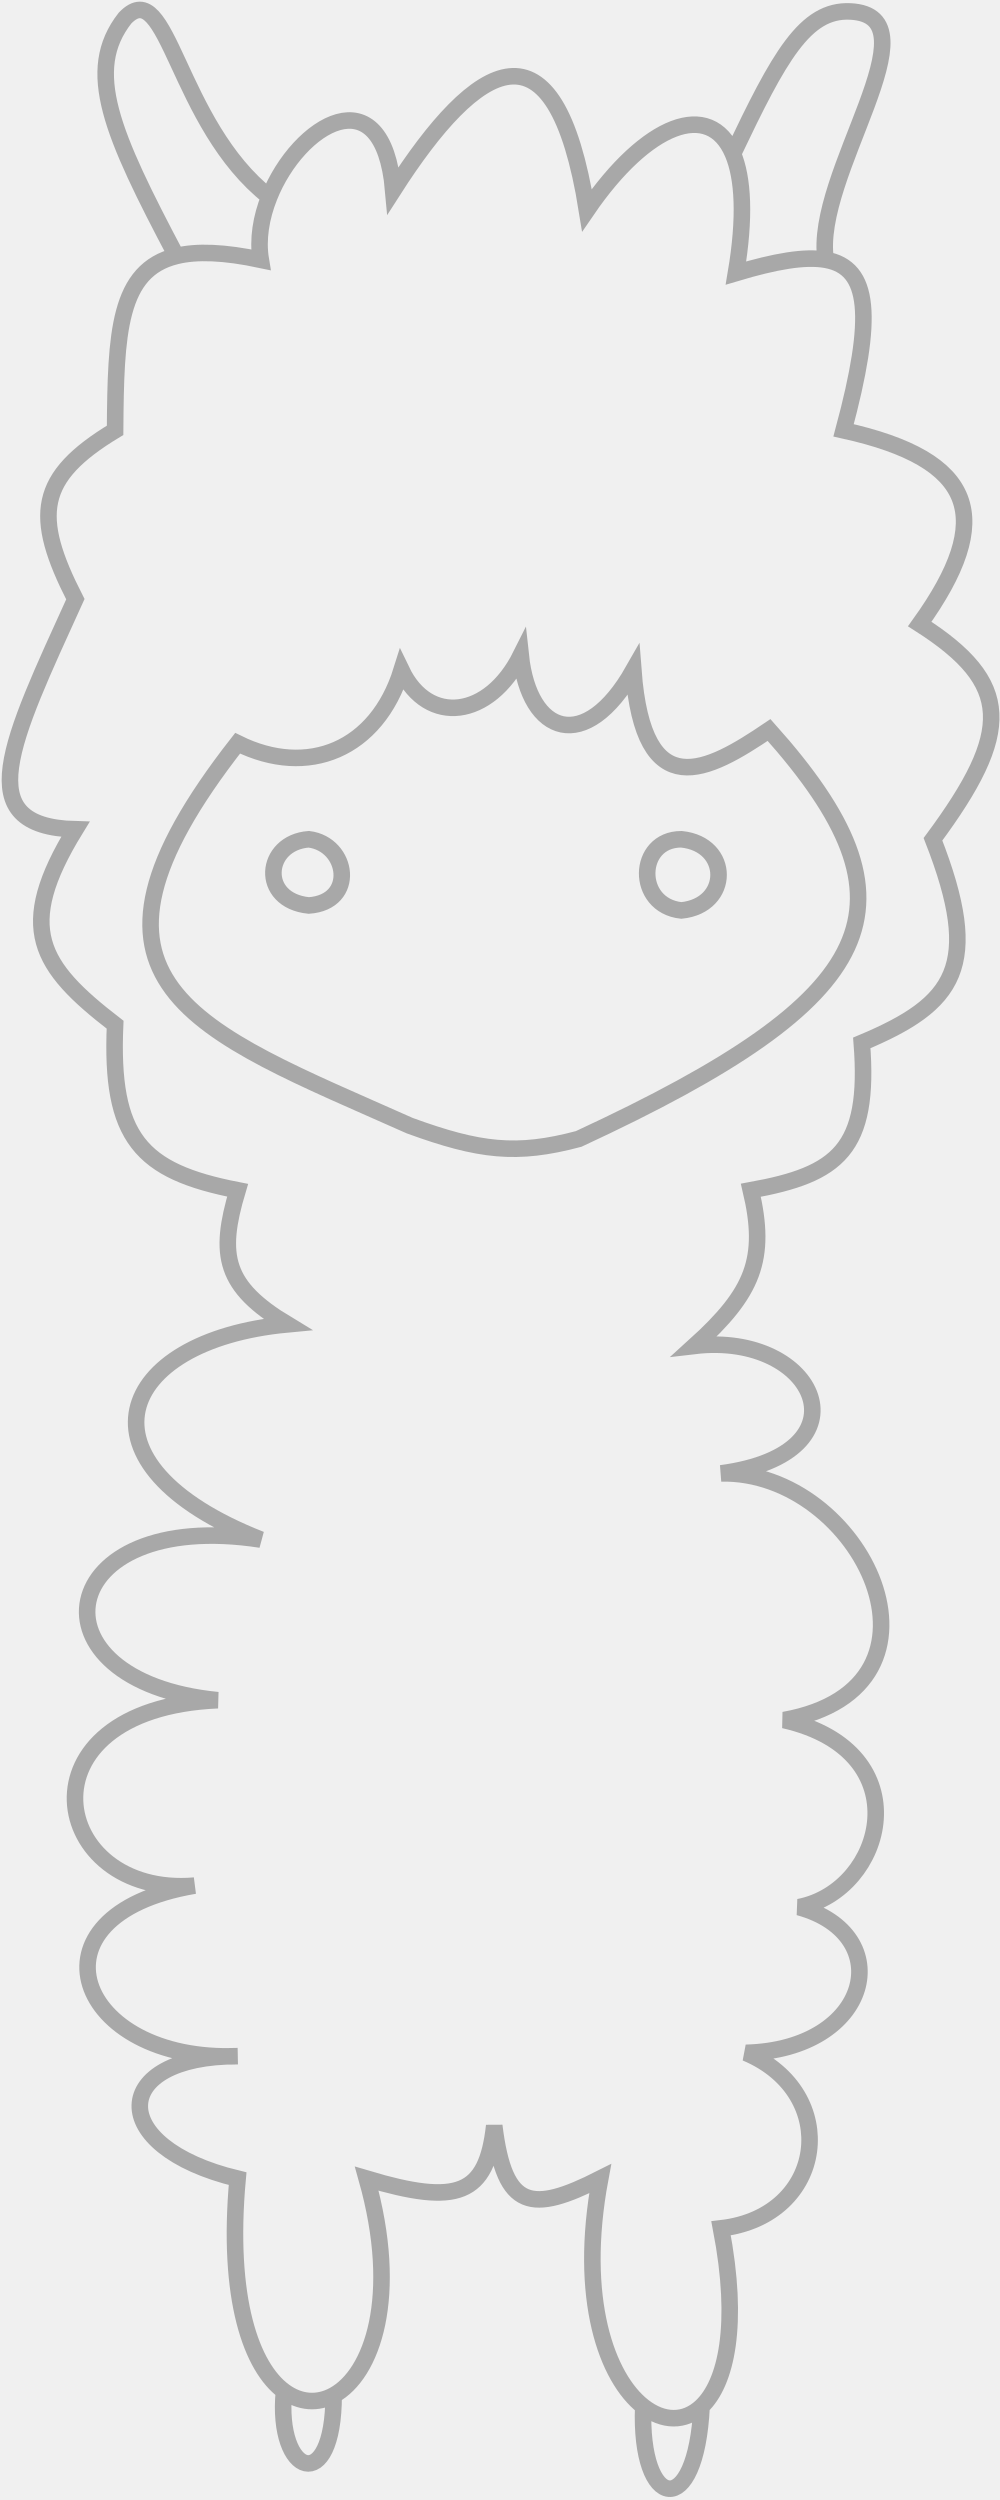
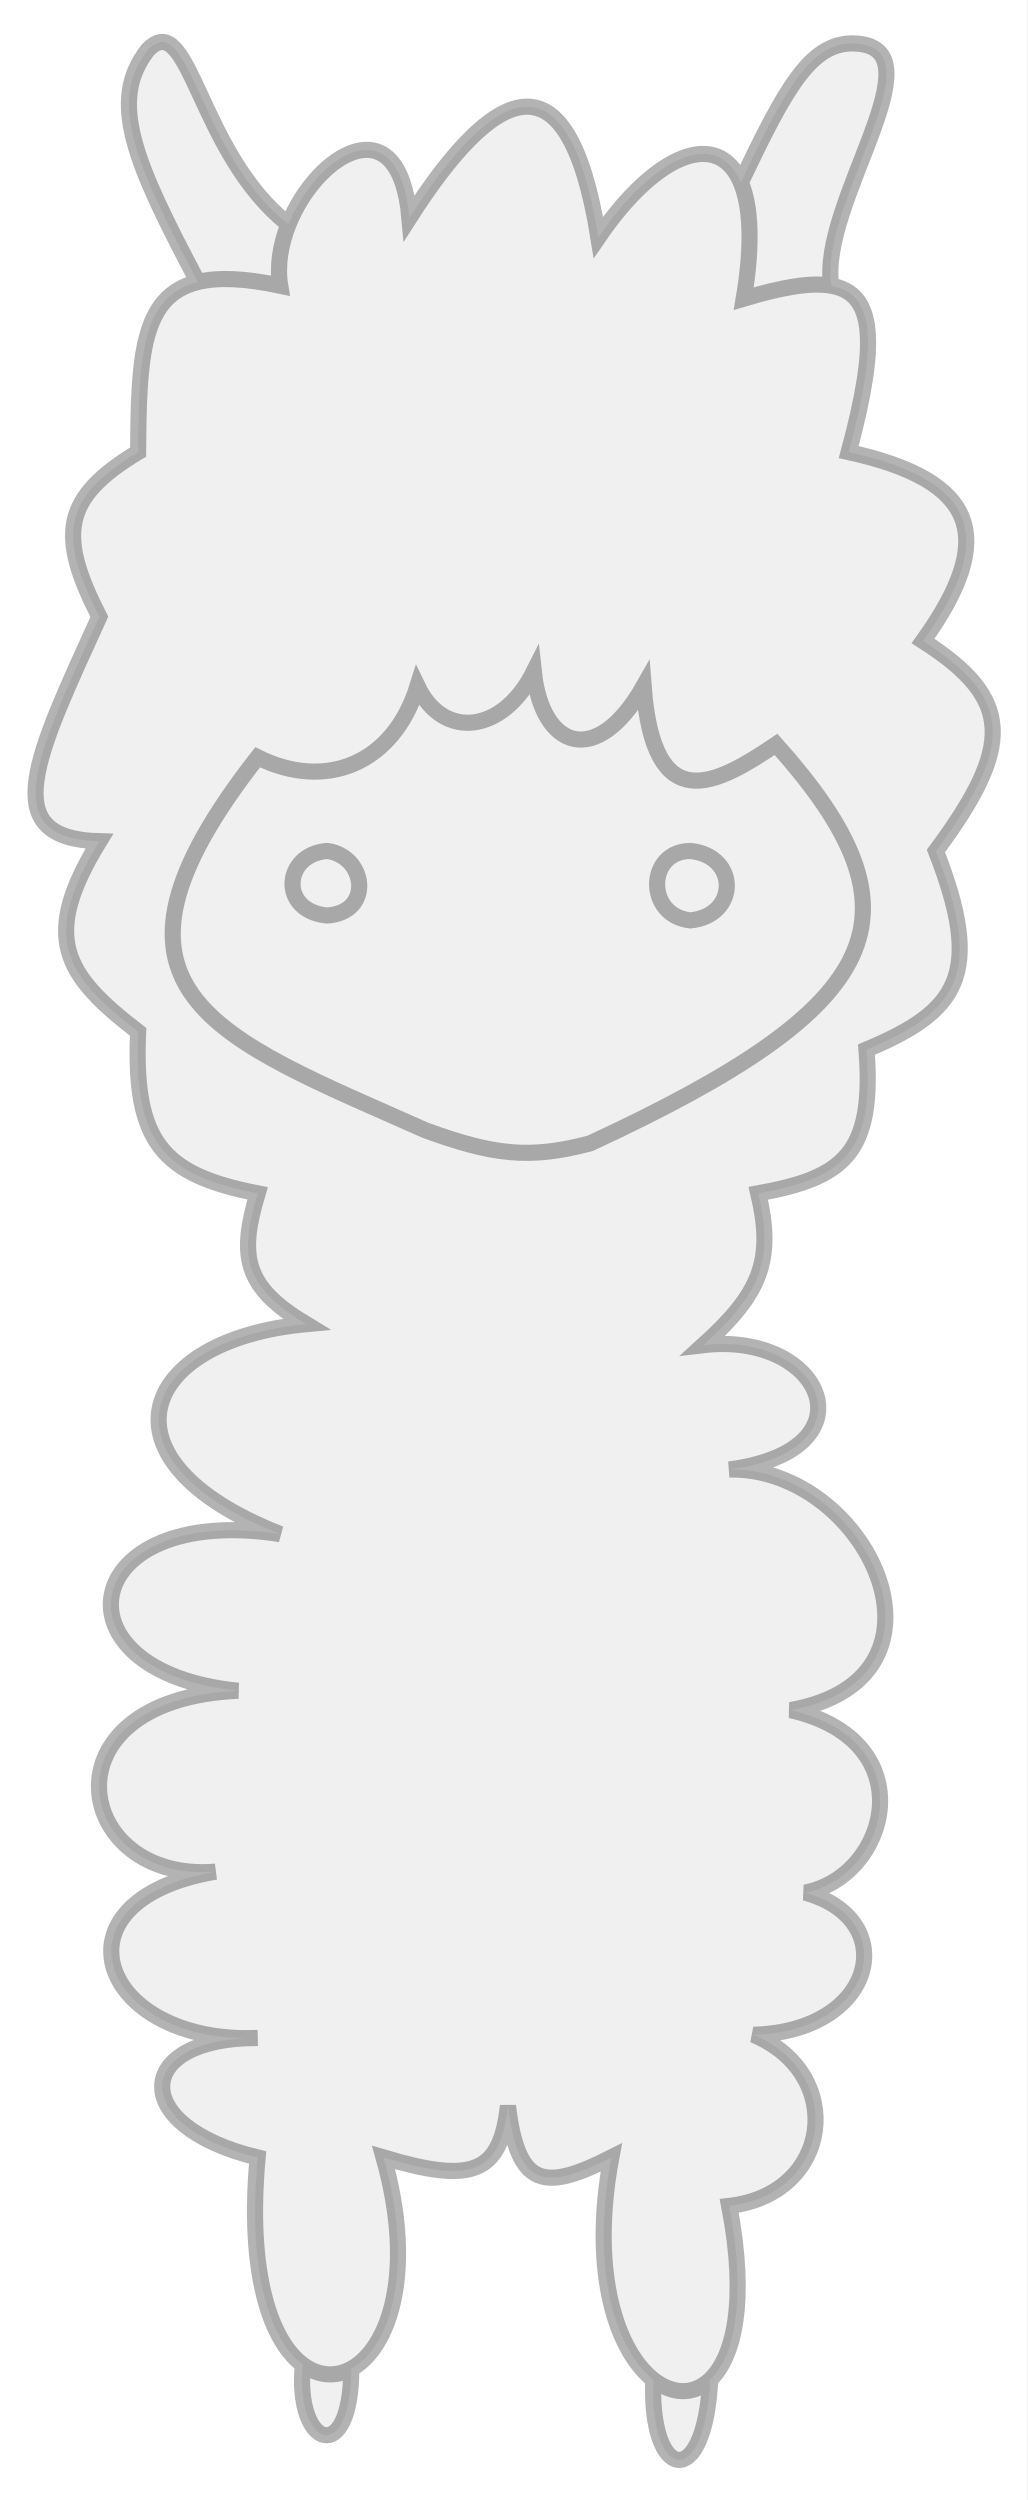
- <svg xmlns="http://www.w3.org/2000/svg" width="302" height="755" viewBox="0 0 302 755" fill="none">
-   <path opacity="0.3" d="M53.259 77.312C35.691 81.61 34.955 100.678 34.759 129.958C11.274 144.149 9.821 155.674 22.759 180.958C3.227 223.951 -9.627 249.609 22.759 250.458C4.482 280.245 11.823 291.783 34.759 309.458C33.26 343.711 42.395 353.733 71.759 359.458C65.843 379.221 67.79 388.515 86.759 399.958C34.719 404.849 20.808 442.187 78.759 464.958C15.707 455.174 7.24 507.764 65.759 513.458C3.969 516.133 14.951 573.239 58.759 569.458C6.165 578.364 23.004 623.024 71.759 620.958C33.254 620.828 31.491 648.267 71.759 657.958C68.421 694.487 76.023 714.941 85.759 722.133M53.259 77.312C59.44 75.8 67.703 76.116 78.759 78.458C77.728 72.271 78.867 65.612 81.319 59.458M53.259 77.312C33.75 40.39 25.328 21.348 37.759 5.458C50.759 -8.042 53.259 37.457 81.319 59.458M81.319 59.458C90.085 37.452 115.633 21.901 118.759 57.458C144.058 17.96 167.617 3.324 177.259 63.459C195.284 37.114 214.411 30.022 221.353 46.458M221.353 46.458C224.424 53.729 225.109 65.606 222.259 82.458C234.102 78.918 243.08 77.334 249.373 78.458M221.353 46.458C235.301 17.156 243.102 2.817 256.759 3.458C283.759 4.725 245.284 53.047 249.373 78.458M249.373 78.458C262.802 80.858 264.01 95.59 254.759 129.958C294.848 138.828 300.744 156.424 277.759 188.458C305.787 206.367 305.895 220.86 281.759 253.458C296.791 291.917 288.436 303.129 260.259 314.958C262.804 347.286 253.029 354.695 226.759 359.458C231.657 380.212 227.526 390.374 209.759 406.458C246.783 402.094 263.154 438.93 217.759 444.958C260.084 444.046 291.804 509.53 236.759 519.458C278.502 528.971 267.247 570.922 241.259 575.958C271.34 584.224 263.154 619.013 225.259 619.958C254.22 632.143 249.491 669.3 217.759 672.958C223.409 702.284 219.246 719.755 211.877 726.748M85.759 722.133C90.592 725.702 95.951 726.005 100.759 723.384M85.759 722.133C83.238 747.87 100.759 753.958 100.759 723.384M100.759 723.384C112.385 717.046 120.791 693.617 110.759 657.958C138.285 666.181 146.934 662.932 149.259 641.958C152.36 667.533 160.653 668.378 181.259 657.958C174.493 694.303 183.301 718.167 194.259 726.748M194.259 726.748C200.214 731.411 206.805 731.561 211.877 726.748M194.259 726.748C192.986 758.255 210.259 761.458 211.877 726.748M71.759 224.458C92.975 234.975 113.759 226.458 121.259 202.458C129.333 219.287 147.759 216.958 157.259 197.958C159.826 221.933 176.759 227.958 191.259 202.458C194.376 243.659 213.759 232.958 232.259 220.458C279.431 273.238 267.154 301.116 174.759 343.958C156.014 348.969 144.761 347.612 123.759 339.958C58.52 310.908 14.941 297.124 71.759 224.458ZM93.259 253.458C105.259 254.958 107.759 272.458 93.259 273.458C78.259 271.958 79.759 254.458 93.259 253.458ZM205.759 253.458C220.759 254.958 220.759 273.458 205.759 274.958C191.759 273.458 192.259 253.458 205.759 253.458Z" stroke="black" stroke-width="5" />
+ <svg xmlns="http://www.w3.org/2000/svg" width="318" height="774" viewBox="0 0 318 774" fill="none">
+   <path fill-rule="evenodd" clip-rule="evenodd" d="M318 0H0V774H318V0ZM76.218 631.027C41.185 632.545 40.764 658.573 79.759 667.958C76.421 704.487 84.023 724.941 93.759 732.133C91.238 757.87 108.759 763.958 108.759 733.384C120.385 727.046 128.791 703.617 118.759 667.958C146.285 676.181 154.934 672.932 157.259 651.958C160.36 677.533 168.653 678.378 189.259 667.958C182.493 704.303 191.301 728.167 202.259 736.748C200.986 768.255 218.259 771.458 219.877 736.748C227.246 729.755 231.409 712.284 225.759 682.958C257.491 679.3 262.22 642.143 233.259 629.958C271.154 629.013 279.34 594.224 249.259 585.958C275.247 580.922 286.502 538.971 244.759 529.458C299.804 519.53 268.084 454.046 225.759 454.958C271.154 448.93 254.783 412.094 217.759 416.458C235.526 400.374 239.657 390.212 234.759 369.458C261.029 364.695 270.804 357.286 268.259 324.958C296.436 313.129 304.791 301.917 289.759 263.458C313.895 230.86 313.787 216.367 285.759 198.458C308.744 166.424 302.848 148.828 262.759 139.958C272.01 105.59 270.802 90.858 257.373 88.458C255.67 77.876 261.349 63.319 266.607 49.843C273.975 30.96 280.515 14.197 264.759 13.458C251.102 12.817 243.301 27.156 229.353 56.458C222.411 40.022 203.284 47.114 185.259 73.459C175.617 13.324 152.058 27.96 126.759 67.458C123.633 31.901 98.085 47.452 89.319 69.458C75.547 58.66 67.932 42.202 62.211 29.836C56.276 17.007 52.379 8.584 45.759 15.458C33.328 31.348 41.75 50.39 61.259 87.312C43.691 91.61 42.955 110.678 42.759 139.958C19.274 154.149 17.82 165.674 30.759 190.958C30.085 192.443 29.418 193.906 28.762 195.349C10.393 235.693 -0.509 259.638 30.759 260.458C12.482 290.245 19.823 301.784 42.759 319.458C41.26 353.711 50.395 363.733 79.759 369.458C73.843 389.221 75.79 398.515 94.759 409.958C42.719 414.849 28.808 452.187 86.759 474.958C23.707 465.174 15.24 517.764 73.759 523.458C11.969 526.133 22.951 583.239 66.759 579.458C15.46 588.145 30.218 630.848 76.218 631.027Z" fill="white" />
+   <path opacity="0.3" d="M61.259 87.312C43.691 91.61 42.955 110.678 42.759 139.958C19.274 154.149 17.82 165.674 30.759 190.958C11.227 233.951 -1.627 259.609 30.759 260.458C12.482 290.245 19.823 301.783 42.759 319.458C41.26 353.711 50.395 363.733 79.759 369.458C73.843 389.221 75.79 398.515 94.759 409.958C42.719 414.849 28.808 452.187 86.759 474.958C23.707 465.174 15.24 517.764 73.759 523.458C11.969 526.133 22.951 583.239 66.759 579.458C14.165 588.364 31.004 633.024 79.759 630.958C41.254 630.828 39.491 658.267 79.759 667.958C76.421 704.487 84.023 724.941 93.759 732.133M61.259 87.312C67.439 85.8 75.703 86.116 86.759 88.458C85.728 82.271 86.867 75.612 89.319 69.458M61.259 87.312C41.75 50.39 33.328 31.348 45.759 15.458C58.759 1.958 61.259 47.457 89.319 69.458M89.319 69.458C98.085 47.452 123.633 31.901 126.759 67.458C152.058 27.96 175.617 13.324 185.259 73.459C203.284 47.114 222.411 40.022 229.353 56.458M229.353 56.458C232.424 63.729 233.109 75.606 230.259 92.458C242.102 88.918 251.08 87.334 257.373 88.458M229.353 56.458C243.301 27.156 251.102 12.817 264.759 13.458C291.759 14.725 253.284 63.047 257.373 88.458M257.373 88.458C270.802 90.858 272.01 105.59 262.759 139.958C302.848 148.828 308.744 166.424 285.759 198.458C313.787 216.367 313.895 230.86 289.759 263.458C304.791 301.917 296.436 313.129 268.259 324.958C270.804 357.286 261.029 364.695 234.759 369.458C239.657 390.212 235.526 400.374 217.759 416.458C254.783 412.094 271.154 448.93 225.759 454.958C268.084 454.046 299.804 519.53 244.759 529.458C286.502 538.971 275.247 580.922 249.259 585.958C279.34 594.224 271.154 629.013 233.259 629.958C262.22 642.143 257.491 679.3 225.759 682.958C231.409 712.284 227.246 729.755 219.877 736.748M93.759 732.133C98.592 735.702 103.951 736.005 108.759 733.384M93.759 732.133C91.238 757.87 108.759 763.958 108.759 733.384M108.759 733.384C120.385 727.046 128.791 703.617 118.759 667.958C146.285 676.181 154.934 672.932 157.259 651.958C160.36 677.533 168.653 678.378 189.259 667.958C182.493 704.303 191.301 728.167 202.259 736.748M202.259 736.748C208.214 741.411 214.805 741.561 219.877 736.748M202.259 736.748C200.986 768.255 218.259 771.458 219.877 736.748M79.759 234.458C100.975 244.975 121.759 236.458 129.259 212.458C137.333 229.287 155.759 226.958 165.259 207.958C167.826 231.933 184.759 237.958 199.259 212.458C202.376 253.659 221.759 242.958 240.259 230.458C287.431 283.238 275.154 311.116 182.759 353.958C164.014 358.969 152.761 357.612 131.759 349.958C66.52 320.908 22.941 307.124 79.759 234.458ZM101.259 263.458C113.259 264.958 115.759 282.458 101.259 283.458C86.259 281.958 87.759 264.458 101.259 263.458ZM213.759 263.458C228.759 264.958 228.759 283.458 213.759 284.958C199.759 283.458 200.259 263.458 213.759 263.458Z" stroke="black" stroke-width="5" />
</svg>
